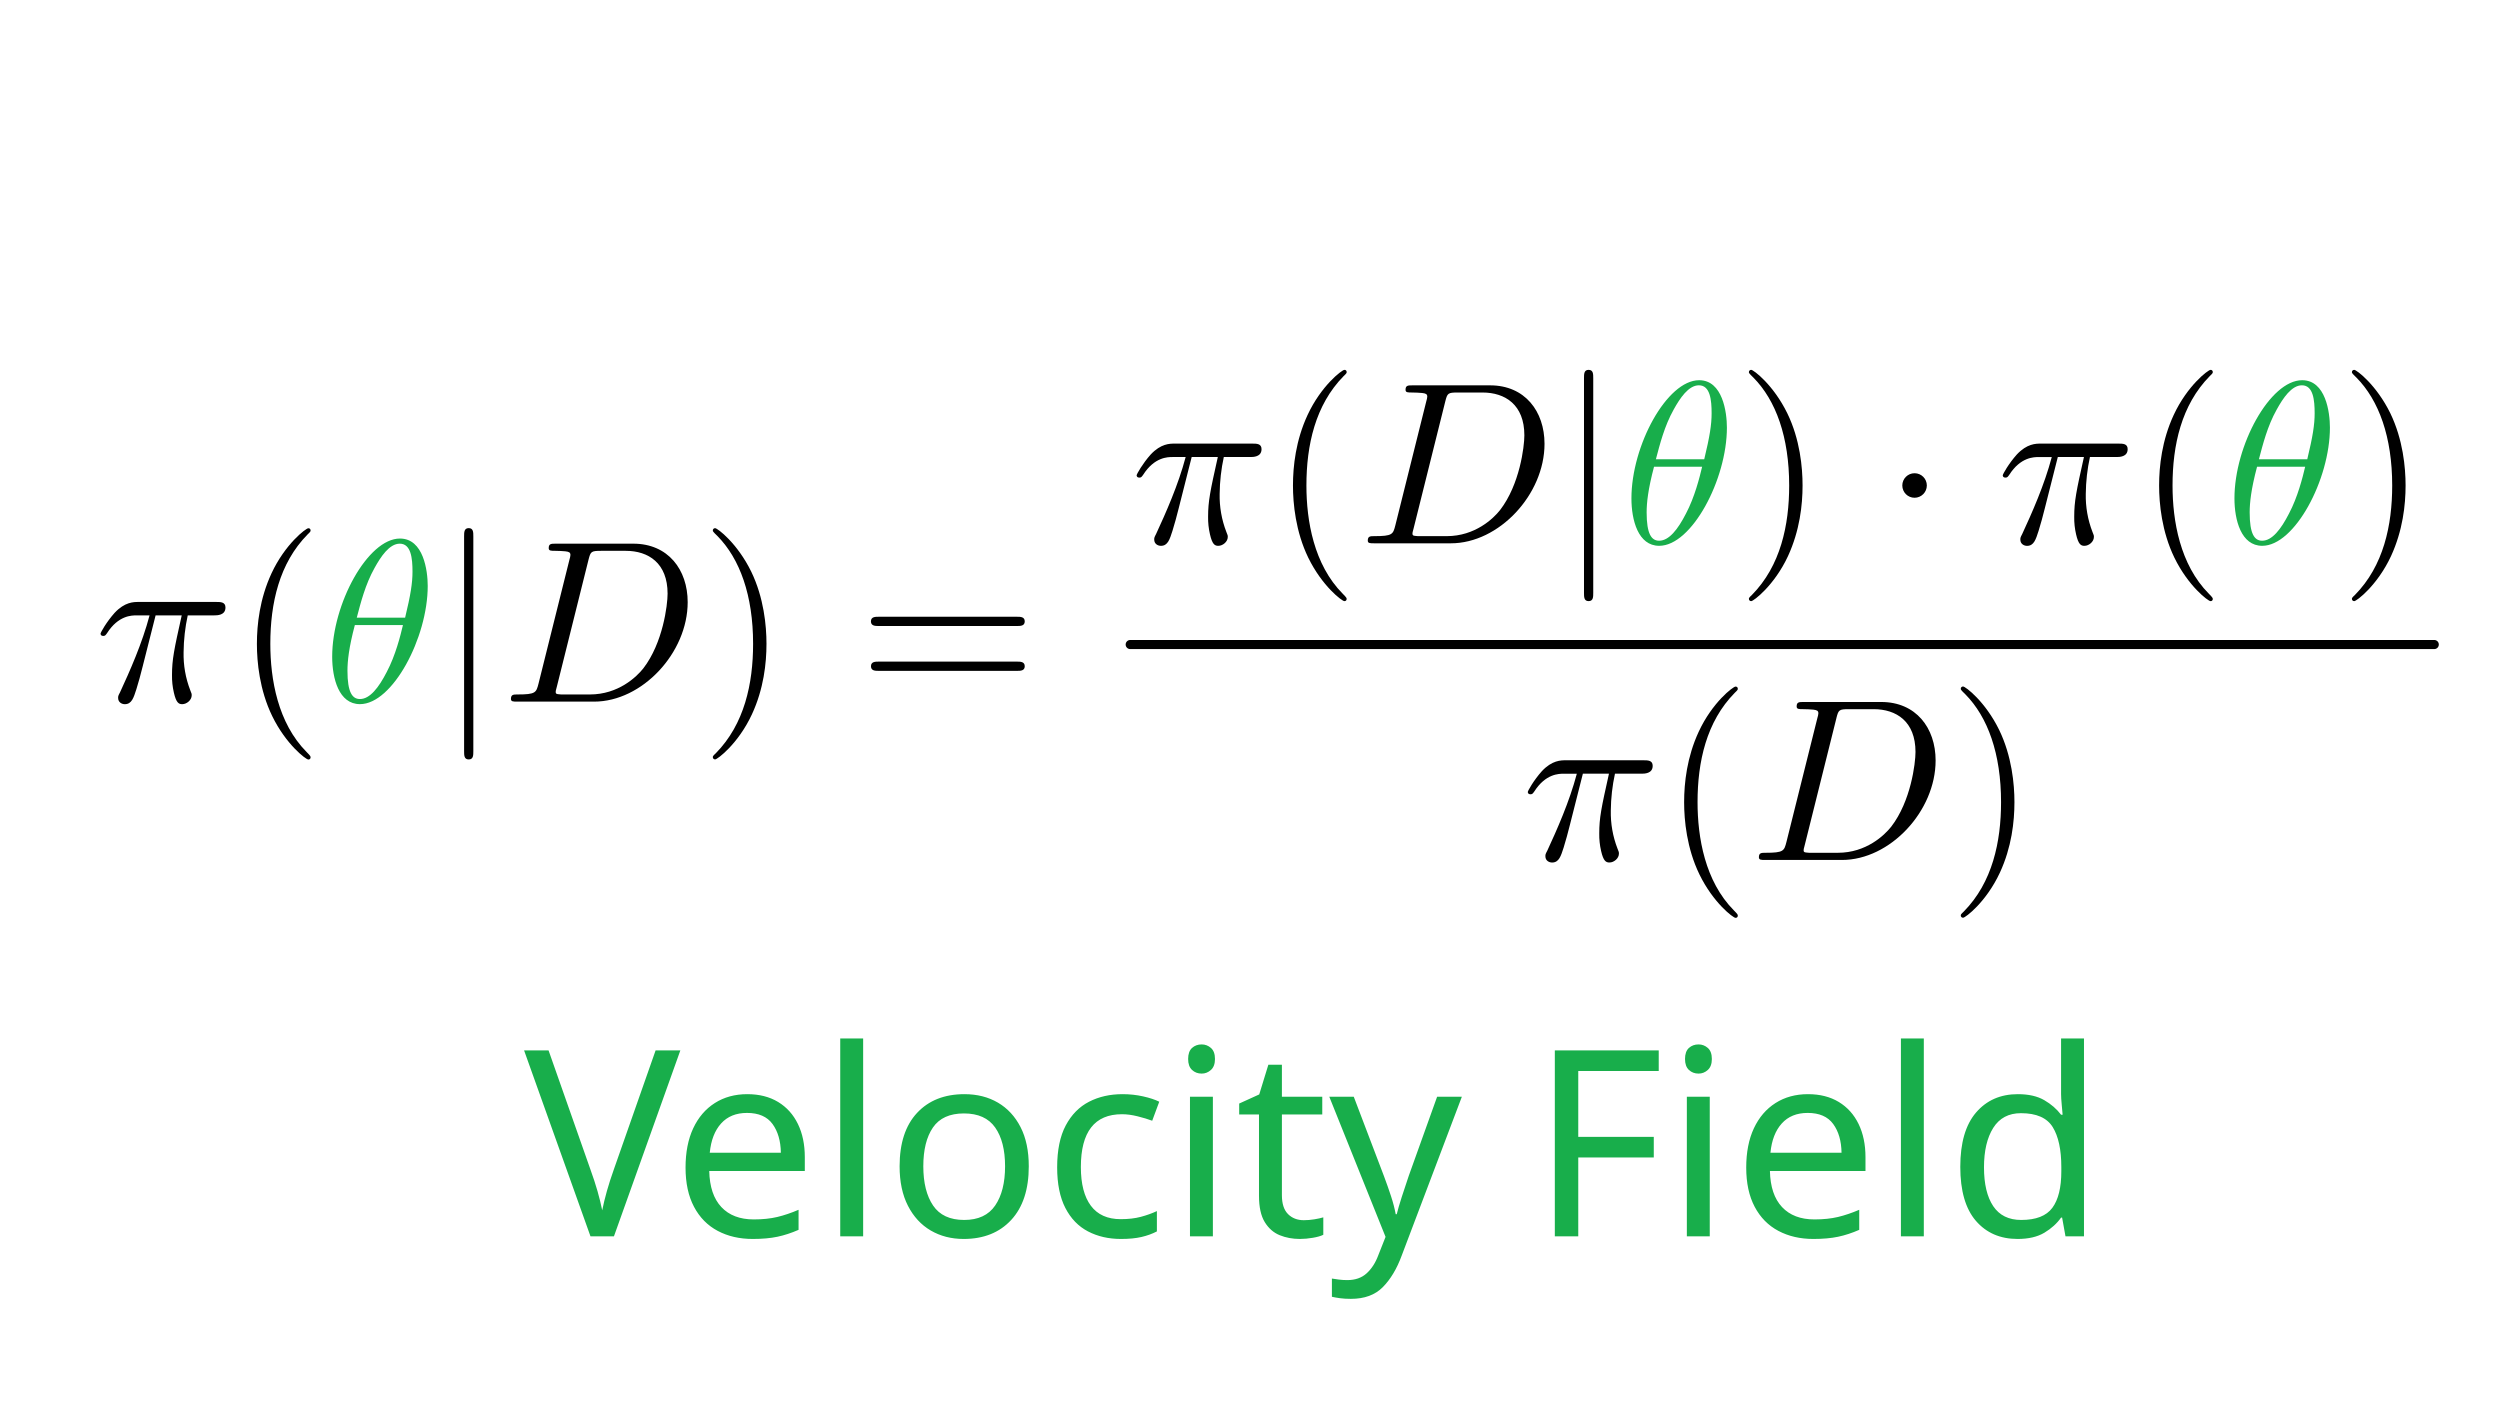
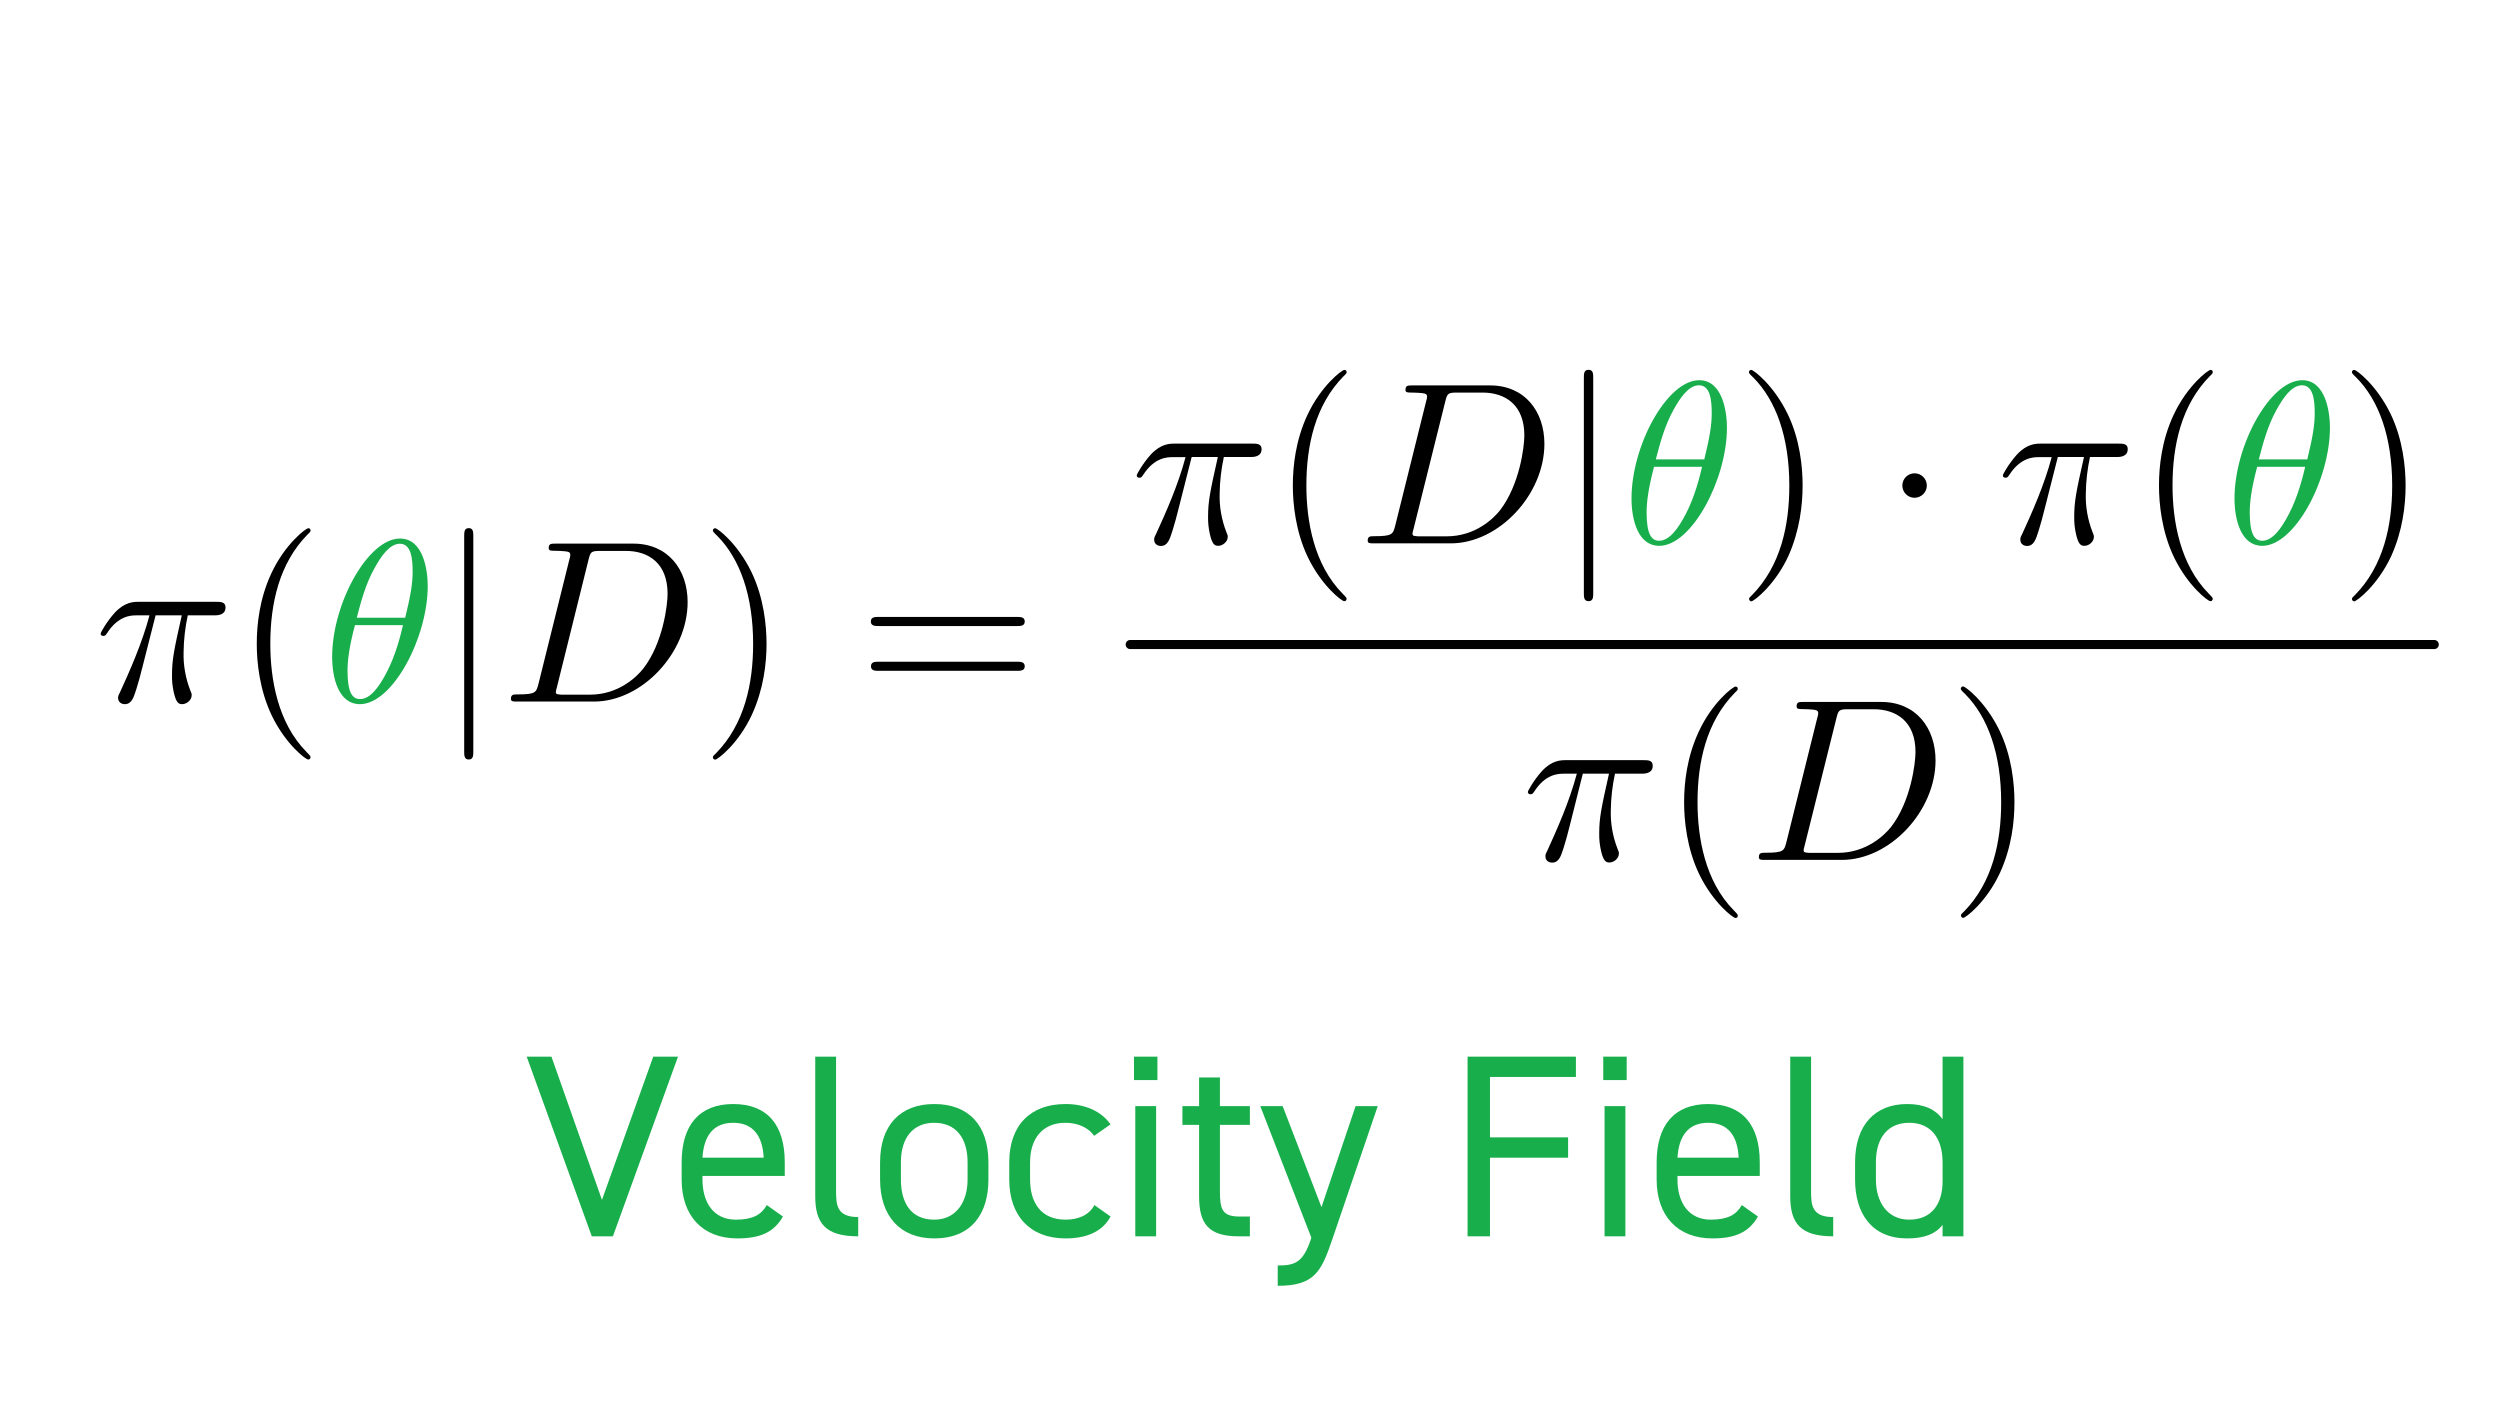
- <svg xmlns="http://www.w3.org/2000/svg" id="Velocity_Highlighted" data-name="Velocity Highlighted" viewBox="0 0 1920 1080">
-   <defs>
-     <style>.cls-1,.cls-6{fill:none;}.cls-2{clip-path:url(#clip-path);}.cls-3,.cls-4{fill:#18ae4b;}.cls-4{font-size:200px;font-family:DIN2014-Regular, "DIN 2014";}.cls-5{letter-spacing:-0.04em;}.cls-6{stroke:#000;stroke-linecap:round;stroke-miterlimit:10;stroke-width:7px;}</style>
-     <clipPath id="clip-path">
-       <rect class="cls-1" x="76" y="276" width="1806" height="429.15" />
+ <svg xmlns="http://www.w3.org/2000/svg" xmlns:xlink="http://www.w3.org/1999/xlink" version="1.1" id="Velocity_Highlighted" x="0px" y="0px" viewBox="0 0 1920 1080" style="enable-background:new 0 0 1920 1080;" xml:space="preserve">
+   <style type="text/css">
+ 	.st0{clip-path:url(#SVGID_2_);}
+ 	.st1{fill:#18AE4B;}
+ 	.st2{enable-background:new    ;}
+ 	.st3{fill:none;stroke:#000000;stroke-width:7;stroke-linecap:round;stroke-miterlimit:10;}
+ </style>
+   <g>
+     <defs>
+       <rect id="SVGID_1_" x="76" y="276" width="1806" height="429.2" />
+     </defs>
+     <clipPath id="SVGID_2_">
+       <use xlink:href="#SVGID_1_" style="overflow:visible;" />
    </clipPath>
-   </defs>
-   <g class="cls-2">
-     <path d="M119.5,472.61h20.06c-5.87,26.29-7.46,33.92-7.46,45.82a55.6,55.6,0,0,0,1.43,13.49c1.79,7.83,3.74,8.89,6.4,8.89,3.54,0,7.29-3.21,7.29-6.76,0-1.06,0-1.43-1.09-3.91A76.5,76.5,0,0,1,141,500.83a139.16,139.16,0,0,1,3.18-28.22h20.26c2.32,0,8.72,0,8.72-6.06,0-4.25-3.75-4.25-7.13-4.25H106.54c-3.91,0-10.68,0-18.5,8.35-6.2,6.93-10.81,15.09-10.81,16,0,.16,0,1.75,2.12,1.75,1.43,0,1.79-.69,2.85-2.12,8.69-13.66,19-13.66,22.55-13.66h10.11c-5.67,21.49-15.25,43-22.71,59.15-1.43,2.65-1.43,3-1.43,4.24,0,3.38,2.85,4.81,5.14,4.81,5.34,0,6.77-5,8.89-11.54,2.49-8.19,2.49-8.52,4.81-17.41l9.94-39.25" />
-     <path d="M238.5,581.49c0-.53,0-.9-3-3.91-22.19-22.38-27.89-56-27.89-83.12,0-30.93,6.77-61.83,28.61-84,2.3-2.13,2.3-2.49,2.3-3a1.58,1.58,0,0,0-1.76-1.76c-1.79,0-17.77,12.07-28.25,34.64-9.05,19.53-11.21,39.26-11.21,54.18,0,13.83,2,35.34,11.74,55.4,10.64,21.85,25.93,33.39,27.72,33.39a1.58,1.58,0,0,0,1.76-1.76" />
-     <path class="cls-3" d="M309.46,480.07c-1.93,8.16-5.67,23.24-12.43,36-6.2,12.1-13,20.79-20.59,20.79-5.87,0-9.59-5.14-9.59-21.68,0-7.46,1.07-17.75,5.67-35.15h36.94M274,474.37c3-11.37,6.57-25.56,13.66-38.19,4.81-8.69,11.37-18.64,19.36-18.64,8.72,0,9.78,11.37,9.78,21.49,0,8.71-1.42,17.76-5.67,35.34ZM328.49,450c0-11.7-3.22-36.4-21.32-36.4-24.7,0-52.05,50.09-52.05,90.77,0,16.68,5.14,36.41,21.32,36.41C301.47,540.81,328.49,489.82,328.49,450Z" />
-     <path d="M363.52,412c0-3.22,0-6.4-3.54-6.4s-3.55,3.18-3.55,6.4V576.88c0,3.18,0,6.37,3.55,6.37s3.54-3.19,3.54-6.37V412" />
-     <path d="M452,429.78c1.6-6.2,2-6.74,9.58-6.74h19c17.41,0,32.13,9.42,32.13,32.86,0,8.72-3.55,37.83-18.63,57.39-5.17,6.56-19.2,20.06-41.05,20.06H433a20.49,20.49,0,0,1-3.91-.17c-1.79-.19-2.32-.36-2.32-1.79,0-.53,0-.89.9-4.08L452,429.78M413.59,525c-1.79,6.92-2.12,8.35-16.18,8.35-3,0-5,0-5,3.38,0,2.12,1.62,2.12,5,2.12h58.82c36.93,0,71.91-37.46,71.91-76.38,0-25-15.08-44.93-41.74-44.93H426.72c-3.35,0-5.31,0-5.31,3.38,0,2.12,1.6,2.12,5.15,2.12,2.31,0,5.5.17,7.62.37,2.85.33,3.91.86,3.91,2.82a14.5,14.5,0,0,1-.7,3.38Z" />
-     <path d="M588.66,494.46c0-13.86-2-35.37-11.71-55.43-10.67-21.85-25.93-33.39-27.71-33.39a1.68,1.68,0,0,0-1.79,1.76c0,.53,0,.89,3.38,4.11,17.41,17.57,27.55,45.82,27.55,82.95,0,30.37-6.6,61.63-28.61,84-2.32,2.12-2.32,2.49-2.32,3a1.68,1.68,0,0,0,1.79,1.76c1.78,0,17.77-12.07,28.24-34.62,9.06-19.56,11.18-39.25,11.18-54.17" />
-     <path d="M781.13,515.22c2.49,0,5.87,0,5.87-3.55s-3.38-3.55-6-3.55H674.91c-2.66,0-6,0-6,3.55s3.38,3.55,5.87,3.55H781.13M781,480.77c2.65,0,6,0,6-3.55s-3.38-3.55-5.87-3.55H674.74c-2.49,0-5.87,0-5.87,3.55s3.38,3.55,6,3.55Z" />
-     <path d="M915.21,351h20.07c-5.87,26.29-7.46,33.92-7.46,45.82a56,56,0,0,0,1.42,13.49c1.79,7.83,3.74,8.89,6.4,8.89,3.55,0,7.29-3.22,7.29-6.77,0-1.06,0-1.42-1.09-3.91a76.43,76.43,0,0,1-5.14-29.3A139.87,139.87,0,0,1,939.88,351h20.26c2.32,0,8.72,0,8.72-6.07,0-4.24-3.75-4.24-7.13-4.24H902.25c-3.91,0-10.67,0-18.5,8.35-6.2,6.93-10.81,15.09-10.81,16,0,.17,0,1.76,2.13,1.76,1.42,0,1.78-.69,2.85-2.12C886.6,351,896.91,351,900.46,351h10.12c-5.67,21.48-15.26,43-22.72,59.14-1.42,2.66-1.42,3-1.42,4.25,0,3.38,2.85,4.81,5.14,4.81,5.33,0,6.76-5,8.88-11.54,2.49-8.19,2.49-8.52,4.81-17.41L915.21,351" />
-     <path d="M1034.21,459.9c0-.53,0-.9-3-3.92-22.18-22.37-27.88-56-27.88-83.11,0-30.93,6.76-61.83,28.61-84.05,2.29-2.12,2.29-2.48,2.29-3a1.58,1.58,0,0,0-1.76-1.76c-1.79,0-17.77,12.07-28.25,34.64C995.15,338.22,993,358,993,372.87c0,13.83,2,35.34,11.73,55.4,10.65,21.85,25.93,33.39,27.72,33.39a1.58,1.58,0,0,0,1.76-1.76" />
-     <path d="M1110,308.19c1.59-6.21,2-6.74,9.58-6.74h19c17.41,0,32.13,9.42,32.13,32.86,0,8.72-3.55,37.83-18.64,57.39-5.16,6.56-19.19,20.06-41,20.06H1091a20.43,20.43,0,0,1-3.91-.17c-1.79-.2-2.32-.36-2.32-1.79,0-.53,0-.89.9-4.08L1110,308.19m-38.36,95.21c-1.79,6.93-2.13,8.36-16.18,8.36-3,0-5,0-5,3.38,0,2.12,1.62,2.12,5,2.12h58.82c36.93,0,71.91-37.47,71.91-76.39,0-25-15.09-44.92-41.74-44.92h-59.68c-3.35,0-5.31,0-5.31,3.38,0,2.12,1.6,2.12,5.14,2.12,2.32,0,5.51.17,7.63.37,2.85.33,3.91.86,3.91,2.82a15.21,15.21,0,0,1-.7,3.38Z" />
-     <path d="M1223.61,290.44c0-3.21,0-6.39-3.55-6.39s-3.55,3.18-3.55,6.39V455.29c0,3.18,0,6.37,3.55,6.37s3.55-3.19,3.55-6.37V290.44" />
-     <path class="cls-3" d="M1307.23,358.48c-1.93,8.15-5.67,23.24-12.43,36-6.2,12.1-13,20.79-20.59,20.79-5.87,0-9.59-5.15-9.59-21.69,0-7.46,1.07-17.74,5.68-35.14h36.93m-35.51-5.7c3-11.37,6.57-25.57,13.66-38.2,4.81-8.68,11.37-18.63,19.37-18.63,8.71,0,9.77,11.37,9.77,21.48,0,8.72-1.42,17.77-5.67,35.35Zm54.54-24.34c0-11.7-3.22-36.4-21.32-36.4-24.7,0-52,50.09-52,90.77,0,16.68,5.14,36.41,21.32,36.41C1299.24,419.22,1326.26,368.23,1326.26,328.44Z" />
-     <path d="M1384.37,372.87c0-13.86-1.95-35.37-11.71-55.44-10.67-21.84-25.92-33.38-27.71-33.38a1.68,1.68,0,0,0-1.79,1.76c0,.53,0,.89,3.38,4.1,17.41,17.58,27.55,45.82,27.55,83,0,30.37-6.59,61.63-28.61,84-2.32,2.12-2.32,2.49-2.32,3a1.68,1.68,0,0,0,1.79,1.76c1.79,0,17.77-12.07,28.25-34.62,9-19.56,11.17-39.25,11.17-54.17" />
-     <path d="M1479.81,372.87a9.42,9.42,0,1,0-9.41,9.41,9.47,9.47,0,0,0,9.41-9.41" />
-     <path d="M1580.39,351h20.07c-5.87,26.29-7.46,33.92-7.46,45.82a56,56,0,0,0,1.42,13.49c1.79,7.83,3.74,8.89,6.4,8.89,3.55,0,7.29-3.22,7.29-6.77,0-1.06,0-1.42-1.09-3.91a76.43,76.43,0,0,1-5.14-29.3,139.17,139.17,0,0,1,3.19-28.22h20.25c2.32,0,8.72,0,8.72-6.07,0-4.24-3.75-4.24-7.13-4.24h-59.48c-3.91,0-10.67,0-18.5,8.35-6.2,6.93-10.81,15.09-10.81,16,0,.17,0,1.76,2.13,1.76,1.42,0,1.78-.69,2.85-2.12,8.68-13.66,19-13.66,22.54-13.66h10.12c-5.67,21.48-15.26,43-22.72,59.14-1.42,2.66-1.42,3-1.42,4.25,0,3.38,2.85,4.81,5.14,4.81,5.33,0,6.76-5,8.88-11.54,2.49-8.19,2.49-8.52,4.81-17.41l9.94-39.25" />
-     <path d="M1699.39,459.9c0-.53,0-.9-3-3.92-22.18-22.37-27.88-56-27.88-83.11,0-30.93,6.76-61.83,28.61-84.05,2.29-2.12,2.29-2.48,2.29-3a1.58,1.58,0,0,0-1.76-1.76c-1.79,0-17.77,12.07-28.25,34.64-9.05,19.53-11.2,39.26-11.2,54.18,0,13.83,2,35.34,11.73,55.4,10.65,21.85,25.93,33.39,27.72,33.39a1.58,1.58,0,0,0,1.76-1.76" />
-     <path class="cls-3" d="M1770.36,358.48c-1.93,8.15-5.68,23.24-12.44,36-6.2,12.1-13,20.79-20.59,20.79-5.87,0-9.58-5.15-9.58-21.69,0-7.46,1.06-17.74,5.67-35.14h36.94m-35.52-5.7c3-11.37,6.57-25.57,13.67-38.2,4.8-8.68,11.37-18.63,19.36-18.63,8.71,0,9.78,11.37,9.78,21.48,0,8.72-1.43,17.77-5.67,35.35Zm54.54-24.34c0-11.7-3.21-36.4-21.32-36.4-24.69,0-52,50.09-52,90.77,0,16.68,5.14,36.41,21.32,36.41C1762.36,419.22,1789.38,368.23,1789.38,328.44Z" />
-     <path d="M1847.49,372.87c0-13.86-2-35.37-11.7-55.44-10.67-21.84-25.93-33.38-27.72-33.38a1.68,1.68,0,0,0-1.79,1.76c0,.53,0,.89,3.39,4.1,17.4,17.58,27.54,45.82,27.54,83,0,30.37-6.59,61.63-28.61,84-2.32,2.12-2.32,2.49-2.32,3a1.68,1.68,0,0,0,1.79,1.76c1.79,0,17.77-12.07,28.25-34.62,9-19.56,11.17-39.25,11.17-54.17" />
-     <path d="M1215.62,594.2h20.06c-5.87,26.29-7.46,33.92-7.46,45.82a56.05,56.05,0,0,0,1.42,13.5c1.79,7.82,3.75,8.88,6.4,8.88,3.55,0,7.29-3.21,7.29-6.76,0-1.06,0-1.42-1.09-3.91a76.5,76.5,0,0,1-5.14-29.31,139.17,139.17,0,0,1,3.19-28.22h20.25c2.32,0,8.72,0,8.72-6.06,0-4.25-3.74-4.25-7.12-4.25h-59.49c-3.91,0-10.67,0-18.49,8.36-6.2,6.92-10.81,15.08-10.81,16,0,.16,0,1.76,2.12,1.76,1.42,0,1.79-.7,2.85-2.13,8.69-13.66,19-13.66,22.55-13.66H1211c-5.67,21.49-15.25,43-22.71,59.15-1.43,2.65-1.43,3-1.43,4.25,0,3.38,2.85,4.8,5.14,4.8,5.34,0,6.76-5,8.89-11.54,2.48-8.18,2.48-8.52,4.8-17.4l9.95-39.26" />
-     <path d="M1334.61,703.08c0-.53,0-.89-3-3.91-22.19-22.38-27.89-56-27.89-83.12,0-30.93,6.76-61.83,28.61-84,2.29-2.13,2.29-2.49,2.29-3a1.58,1.58,0,0,0-1.76-1.76c-1.79,0-17.77,12.07-28.24,34.65-9.06,19.53-11.21,39.25-11.21,54.17,0,13.83,2,35.34,11.74,55.4,10.64,21.85,25.92,33.39,27.71,33.39a1.58,1.58,0,0,0,1.76-1.76" />
-     <path d="M1410.38,551.37c1.6-6.2,2-6.73,9.59-6.73h19c17.41,0,32.13,9.41,32.13,32.85,0,8.72-3.55,37.83-18.63,57.39-5.17,6.57-19.2,20.06-41,20.06h-20.07a20.49,20.49,0,0,1-3.91-.17c-1.78-.19-2.31-.36-2.31-1.78,0-.54,0-.9.89-4.08l24.33-97.54M1372,646.59c-1.78,6.93-2.12,8.35-16.17,8.35-3,0-5,0-5,3.38,0,2.13,1.62,2.13,5,2.13h58.81c36.93,0,71.91-37.47,71.91-76.39,0-25-15.08-44.93-41.74-44.93h-59.67c-3.36,0-5.31,0-5.31,3.38,0,2.13,1.59,2.13,5.14,2.13,2.32,0,5.5.16,7.63.36,2.84.34,3.91.87,3.91,2.82a15.1,15.1,0,0,1-.7,3.38Z" />
-     <path d="M1547.09,616.05c0-13.86-2-35.37-11.71-55.43-10.67-21.85-25.92-33.39-27.71-33.39a1.68,1.68,0,0,0-1.79,1.76c0,.53,0,.89,3.38,4.11,17.41,17.57,27.55,45.82,27.55,82.95,0,30.37-6.59,61.63-28.61,84-2.32,2.13-2.32,2.49-2.32,3a1.68,1.68,0,0,0,1.79,1.76c1.79,0,17.77-12.07,28.24-34.62,9.06-19.55,11.18-39.25,11.18-54.17" />
+     <g class="st0">
+       <path d="M119.5,472.6h20.1c-5.9,26.3-7.5,33.9-7.5,45.8c-0.1,4.5,0.4,9.1,1.4,13.5c1.8,7.8,3.7,8.9,6.4,8.9c3.5,0,7.3-3.2,7.3-6.8    c0-1.1,0-1.4-1.1-3.9c-3.6-9.3-5.4-19.3-5.1-29.3c0.1-9.5,1.2-18.9,3.2-28.2h20.3c2.3,0,8.7,0,8.7-6.1c0-4.3-3.8-4.3-7.1-4.3    h-59.5c-3.9,0-10.7,0-18.5,8.4c-6.2,6.9-10.8,15.1-10.8,16c0,0.2,0,1.8,2.1,1.8c1.4,0,1.8-0.7,2.8-2.1c8.7-13.7,19-13.7,22.5-13.7    h10.1c-5.7,21.5-15.3,43-22.7,59.2c-1.4,2.7-1.4,3-1.4,4.2c0,3.4,2.8,4.8,5.1,4.8c5.3,0,6.8-5,8.9-11.5c2.5-8.2,2.5-8.5,4.8-17.4    L119.5,472.6" />
+       <path d="M238.5,581.5c0-0.5,0-0.9-3-3.9c-22.2-22.4-27.9-56-27.9-83.1c0-30.9,6.8-61.8,28.6-84c2.3-2.1,2.3-2.5,2.3-3    c0.1-0.9-0.5-1.7-1.4-1.8c-0.1,0-0.3,0-0.4,0c-1.8,0-17.8,12.1-28.3,34.6c-9.1,19.5-11.2,39.3-11.2,54.2c0,13.8,2,35.3,11.7,55.4    c10.6,21.8,25.9,33.4,27.7,33.4c0.9,0.1,1.7-0.5,1.8-1.4C238.5,581.8,238.5,581.7,238.5,581.5" />
+       <path class="st1" d="M309.5,480.1c-1.9,8.2-5.7,23.2-12.4,36c-6.2,12.1-13,20.8-20.6,20.8c-5.9,0-9.6-5.1-9.6-21.7    c0-7.5,1.1-17.8,5.7-35.1L309.5,480.1 M274,474.4c3-11.4,6.6-25.6,13.7-38.2c4.8-8.7,11.4-18.6,19.4-18.6c8.7,0,9.8,11.4,9.8,21.5    c0,8.7-1.4,17.8-5.7,35.3L274,474.4z M328.5,450c0-11.7-3.2-36.4-21.3-36.4c-24.7,0-52.1,50.1-52.1,90.8    c0,16.7,5.1,36.4,21.3,36.4C301.5,540.8,328.5,489.8,328.5,450z" />
+       <path d="M363.5,412c0-3.2,0-6.4-3.5-6.4s-3.5,3.2-3.5,6.4v164.9c0,3.2,0,6.4,3.5,6.4s3.5-3.2,3.5-6.4V412" />
+       <path d="M452,429.8c1.6-6.2,2-6.7,9.6-6.7h19c17.4,0,32.1,9.4,32.1,32.9c0,8.7-3.5,37.8-18.6,57.4c-5.2,6.6-19.2,20.1-41,20.1h-20    c-1.3,0.1-2.6,0-3.9-0.2c-1.8-0.2-2.3-0.4-2.3-1.8c0-0.5,0-0.9,0.9-4.1L452,429.8 M413.6,525c-1.8,6.9-2.1,8.3-16.2,8.3    c-3,0-5,0-5,3.4c0,2.1,1.6,2.1,5,2.1h58.8c36.9,0,71.9-37.5,71.9-76.4c0-25-15.1-44.9-41.7-44.9h-59.7c-3.4,0-5.3,0-5.3,3.4    c0,2.1,1.6,2.1,5.1,2.1c2.3,0,5.5,0.2,7.6,0.4c2.9,0.3,3.9,0.9,3.9,2.8c-0.1,1.2-0.3,2.3-0.7,3.4L413.6,525z" />
+       <path d="M588.7,494.5c0-13.9-2-35.4-11.7-55.4c-10.7-21.9-25.9-33.4-27.7-33.4c-0.9-0.1-1.7,0.6-1.8,1.6c0,0.1,0,0.1,0,0.2    c0,0.5,0,0.9,3.4,4.1c17.4,17.6,27.5,45.8,27.5,83c0,30.4-6.6,61.6-28.6,84c-2.3,2.1-2.3,2.5-2.3,3c0,0.9,0.7,1.7,1.6,1.8    c0.1,0,0.1,0,0.2,0c1.8,0,17.8-12.1,28.2-34.6C586.5,529,588.7,509.4,588.7,494.5" />
+       <path d="M781.1,515.2c2.5,0,5.9,0,5.9-3.5s-3.4-3.5-6-3.5H674.9c-2.7,0-6,0-6,3.5s3.4,3.5,5.9,3.5H781.1 M781,480.8    c2.7,0,6,0,6-3.5s-3.4-3.5-5.9-3.5H674.7c-2.5,0-5.9,0-5.9,3.5s3.4,3.5,6,3.5H781z" />
+       <path d="M915.2,351h20.1c-5.9,26.3-7.5,33.9-7.5,45.8c-0.1,4.5,0.4,9.1,1.4,13.5c1.8,7.8,3.7,8.9,6.4,8.9c3.5,0,7.3-3.2,7.3-6.8    c0-1.1,0-1.4-1.1-3.9c-3.6-9.3-5.4-19.3-5.1-29.3c0.1-9.5,1.2-18.9,3.2-28.2h20.3c2.3,0,8.7,0,8.7-6.1c0-4.2-3.8-4.2-7.1-4.2    h-59.5c-3.9,0-10.7,0-18.5,8.4c-6.2,6.9-10.8,15.1-10.8,16c0,0.2,0,1.8,2.1,1.8c1.4,0,1.8-0.7,2.8-2.1c8.7-13.7,19-13.7,22.5-13.7    h10.1c-5.7,21.5-15.3,43-22.7,59.1c-1.4,2.7-1.4,3-1.4,4.3c0,3.4,2.8,4.8,5.1,4.8c5.3,0,6.8-5,8.9-11.5c2.5-8.2,2.5-8.5,4.8-17.4    L915.2,351" />
+       <path d="M1034.2,459.9c0-0.5,0-0.9-3-3.9c-22.2-22.4-27.9-56-27.9-83.1c0-30.9,6.8-61.8,28.6-84c2.3-2.1,2.3-2.5,2.3-3    c0.1-0.9-0.5-1.7-1.4-1.8c-0.1,0-0.3,0-0.4,0c-1.8,0-17.8,12.1-28.3,34.6c-9.1,19.5-11.2,39.3-11.2,54.2c0,13.8,2,35.3,11.7,55.4    c10.7,21.9,25.9,33.4,27.7,33.4c0.9,0.1,1.7-0.5,1.8-1.4C1034.2,460.2,1034.2,460,1034.2,459.9" />
+       <path d="M1110,308.2c1.6-6.2,2-6.7,9.6-6.7h19c17.4,0,32.1,9.4,32.1,32.9c0,8.7-3.6,37.8-18.6,57.4c-5.2,6.6-19.2,20.1-41,20.1    H1091c-1.3,0.1-2.6,0-3.9-0.2c-1.8-0.2-2.3-0.4-2.3-1.8c0-0.5,0-0.9,0.9-4.1L1110,308.2 M1071.6,403.4c-1.8,6.9-2.1,8.4-16.2,8.4    c-3,0-5,0-5,3.4c0,2.1,1.6,2.1,5,2.1h58.8c36.9,0,71.9-37.5,71.9-76.4c0-25-15.1-44.9-41.7-44.9h-59.7c-3.3,0-5.3,0-5.3,3.4    c0,2.1,1.6,2.1,5.1,2.1c2.3,0,5.5,0.2,7.6,0.4c2.8,0.3,3.9,0.9,3.9,2.8c-0.1,1.1-0.3,2.3-0.7,3.4L1071.6,403.4z" />
+       <path d="M1223.6,290.4c0-3.2,0-6.4-3.6-6.4s-3.6,3.2-3.6,6.4v164.9c0,3.2,0,6.4,3.6,6.4s3.6-3.2,3.6-6.4V290.4" />
+       <path class="st1" d="M1307.2,358.5c-1.9,8.1-5.7,23.2-12.4,36c-6.2,12.1-13,20.8-20.6,20.8c-5.9,0-9.6-5.1-9.6-21.7    c0-7.5,1.1-17.7,5.7-35.1L1307.2,358.5 M1271.7,352.7c3-11.4,6.6-25.6,13.7-38.2c4.8-8.7,11.4-18.6,19.4-18.6    c8.7,0,9.8,11.4,9.8,21.5c0,8.7-1.4,17.8-5.7,35.4H1271.7z M1326.3,328.4c0-11.7-3.2-36.4-21.3-36.4c-24.7,0-52,50.1-52,90.8    c0,16.7,5.1,36.4,21.3,36.4C1299.2,419.2,1326.3,368.2,1326.3,328.4L1326.3,328.4z" />
+       <path d="M1384.4,372.9c0-13.9-1.9-35.4-11.7-55.4c-10.7-21.8-25.9-33.4-27.7-33.4c-0.9-0.1-1.7,0.6-1.8,1.6c0,0.1,0,0.1,0,0.2    c0,0.5,0,0.9,3.4,4.1c17.4,17.6,27.6,45.8,27.6,83c0,30.4-6.6,61.6-28.6,84c-2.3,2.1-2.3,2.5-2.3,3c0,0.9,0.7,1.7,1.6,1.8    c0.1,0,0.1,0,0.2,0c1.8,0,17.8-12.1,28.3-34.6C1382.2,407.5,1384.4,387.8,1384.4,372.9" />
+       <path d="M1479.8,372.9c0-5.2-4.2-9.4-9.4-9.4s-9.4,4.2-9.4,9.4s4.2,9.4,9.4,9.4c0,0,0,0,0,0    C1475.6,382.2,1479.8,378.1,1479.8,372.9" />
+       <path d="M1580.4,351h20.1c-5.9,26.3-7.5,33.9-7.5,45.8c-0.1,4.5,0.4,9.1,1.4,13.5c1.8,7.8,3.7,8.9,6.4,8.9c3.6,0,7.3-3.2,7.3-6.8    c0-1.1,0-1.4-1.1-3.9c-3.6-9.3-5.4-19.3-5.1-29.3c0.1-9.5,1.2-18.9,3.2-28.2h20.3c2.3,0,8.7,0,8.7-6.1c0-4.2-3.8-4.2-7.1-4.2    h-59.5c-3.9,0-10.7,0-18.5,8.4c-6.2,6.9-10.8,15.1-10.8,16c0,0.2,0,1.8,2.1,1.8c1.4,0,1.8-0.7,2.8-2.1c8.7-13.7,19-13.7,22.5-13.7    h10.1c-5.7,21.5-15.3,43-22.7,59.1c-1.4,2.7-1.4,3-1.4,4.3c0,3.4,2.8,4.8,5.1,4.8c5.3,0,6.8-5,8.9-11.5c2.5-8.2,2.5-8.5,4.8-17.4    L1580.4,351" />
+       <path d="M1699.4,459.9c0-0.5,0-0.9-3-3.9c-22.2-22.4-27.9-56-27.9-83.1c0-30.9,6.8-61.8,28.6-84c2.3-2.1,2.3-2.5,2.3-3    c0.1-0.9-0.5-1.7-1.4-1.8c-0.1,0-0.3,0-0.4,0c-1.8,0-17.8,12.1-28.3,34.6c-9.1,19.5-11.2,39.3-11.2,54.2c0,13.8,2,35.3,11.7,55.4    c10.7,21.9,25.9,33.4,27.7,33.4c0.9,0.1,1.7-0.5,1.8-1.4C1699.4,460.2,1699.4,460,1699.4,459.9" />
+       <path class="st1" d="M1770.4,358.5c-1.9,8.1-5.7,23.2-12.4,36c-6.2,12.1-13,20.8-20.6,20.8c-5.9,0-9.6-5.1-9.6-21.7    c0-7.5,1.1-17.7,5.7-35.1L1770.4,358.5 M1734.8,352.7c3-11.4,6.6-25.6,13.7-38.2c4.8-8.7,11.4-18.6,19.4-18.6    c8.7,0,9.8,11.4,9.8,21.5c0,8.7-1.4,17.8-5.7,35.4H1734.8z M1789.4,328.4c0-11.7-3.2-36.4-21.3-36.4c-24.7,0-52,50.1-52,90.8    c0,16.7,5.1,36.4,21.3,36.4C1762.4,419.2,1789.4,368.2,1789.4,328.4L1789.4,328.4z" />
+       <path d="M1847.5,372.9c0-13.9-2-35.4-11.7-55.4c-10.7-21.8-25.9-33.4-27.7-33.4c-0.9-0.1-1.7,0.6-1.8,1.6c0,0.1,0,0.1,0,0.2    c0,0.5,0,0.9,3.4,4.1c17.4,17.6,27.5,45.8,27.5,83c0,30.4-6.6,61.6-28.6,84c-2.3,2.1-2.3,2.5-2.3,3c0,0.9,0.7,1.7,1.6,1.8    c0.1,0,0.1,0,0.2,0c1.8,0,17.8-12.1,28.3-34.6C1845.3,407.5,1847.5,387.8,1847.5,372.9" />
+       <path d="M1215.6,594.2h20.1c-5.9,26.3-7.5,33.9-7.5,45.8c-0.1,4.5,0.4,9.1,1.4,13.5c1.8,7.8,3.8,8.9,6.4,8.9    c3.6,0,7.3-3.2,7.3-6.8c0-1.1,0-1.4-1.1-3.9c-3.6-9.3-5.4-19.3-5.1-29.3c0.1-9.5,1.2-18.9,3.2-28.2h20.3c2.3,0,8.7,0,8.7-6.1    c0-4.3-3.7-4.3-7.1-4.3h-59.5c-3.9,0-10.7,0-18.5,8.4c-6.2,6.9-10.8,15.1-10.8,16c0,0.2,0,1.8,2.1,1.8c1.4,0,1.8-0.7,2.8-2.1    c8.7-13.7,19-13.7,22.6-13.7h10.1c-5.7,21.5-15.3,43-22.7,59.2c-1.4,2.7-1.4,3-1.4,4.3c0,3.4,2.8,4.8,5.1,4.8    c5.3,0,6.8-5,8.9-11.5c2.5-8.2,2.5-8.5,4.8-17.4L1215.6,594.2" />
+       <path d="M1334.6,703.1c0-0.5,0-0.9-3-3.9c-22.2-22.4-27.9-56-27.9-83.1c0-30.9,6.8-61.8,28.6-84c2.3-2.1,2.3-2.5,2.3-3    c0.1-0.9-0.5-1.7-1.4-1.8c-0.1,0-0.3,0-0.4,0c-1.8,0-17.8,12.1-28.2,34.7c-9.1,19.5-11.2,39.3-11.2,54.2c0,13.8,2,35.3,11.7,55.4    c10.6,21.8,25.9,33.4,27.7,33.4c0.9,0.1,1.7-0.5,1.8-1.4C1334.6,703.4,1334.6,703.3,1334.6,703.1" />
+       <path d="M1410.4,551.4c1.6-6.2,2-6.7,9.6-6.7h19c17.4,0,32.1,9.4,32.1,32.8c0,8.7-3.6,37.8-18.6,57.4c-5.2,6.6-19.2,20.1-41,20.1    h-20.1c-1.3,0.1-2.6,0-3.9-0.2c-1.8-0.2-2.3-0.4-2.3-1.8c0-0.5,0-0.9,0.9-4.1L1410.4,551.4 M1372,646.6c-1.8,6.9-2.1,8.3-16.2,8.3    c-3,0-5,0-5,3.4c0,2.1,1.6,2.1,5,2.1h58.8c36.9,0,71.9-37.5,71.9-76.4c0-25-15.1-44.9-41.7-44.9h-59.7c-3.4,0-5.3,0-5.3,3.4    c0,2.1,1.6,2.1,5.1,2.1c2.3,0,5.5,0.2,7.6,0.4c2.8,0.3,3.9,0.9,3.9,2.8c-0.1,1.1-0.3,2.3-0.7,3.4L1372,646.6z" />
+       <path d="M1547.1,616c0-13.9-2-35.4-11.7-55.4c-10.7-21.8-25.9-33.4-27.7-33.4c-0.9-0.1-1.7,0.6-1.8,1.6c0,0.1,0,0.1,0,0.2    c0,0.5,0,0.9,3.4,4.1c17.4,17.6,27.6,45.8,27.6,83c0,30.4-6.6,61.6-28.6,84c-2.3,2.1-2.3,2.5-2.3,3c0,0.9,0.7,1.7,1.6,1.8    c0.1,0,0.1,0,0.2,0c1.8,0,17.8-12.1,28.2-34.6C1545,650.6,1547.1,630.9,1547.1,616" />
+     </g>
  </g>
-   <text class="cls-4" transform="translate(402.5 949.52)">
-     <tspan class="cls-5">V</tspan>
-     <tspan x="113" y="0">elocity Field</tspan>
-   </text>
-   <line class="cls-6" x1="868" y1="495" x2="1869.51" y2="495" />
+   <g class="st2">
+     <path class="st1" d="M423.5,811.5l38.8,110l39.4-110h19l-50,138h-16.2l-50-138H423.5z" />
+   </g>
+   <g class="st2">
+     <path class="st1" d="M601.3,934.3c-7,12.2-17.6,16.8-35,16.8c-26.8,0-42.8-17.4-42.8-45.2v-13.2c0-28.4,13.4-44.8,39.6-44.8   c26.4,0,39.6,16.2,39.6,44.8v10.4h-63.2v2.8c0,17.2,8.2,30.8,25.6,30.8c13,0,19.6-3.8,23.8-11.2L601.3,934.3z M539.5,889.1h47   c-0.8-16.8-8.2-26.8-23.4-26.8C547.7,862.3,540.5,872.5,539.5,889.1z" />
+     <path class="st1" d="M626.1,811.5h16v103.2c0,10.8,0.6,20,17,20v14.8c-25.2,0-33-10-33-30.8V811.5z" />
+     <path class="st1" d="M759.1,905.9c0,26-12.8,45.2-41.6,45.2c-26.6,0-41.6-17.6-41.6-45.2v-13.2c0-28.4,15.4-44.8,41.6-44.8   c26.4,0,41.6,16.2,41.6,44.8V905.9z M743.1,905.9v-13.2c0-19-9.2-30.4-25.6-30.4c-16.4,0-25.6,11.6-25.6,30.4v13.2   c0,17.2,7.2,30.8,25.6,30.8C734.5,936.7,743.1,922.9,743.1,905.9z" />
+     <path class="st1" d="M852.9,934.3c-6.2,11.6-18.4,16.8-34.6,16.8c-27.4,0-43.2-17.6-43.2-45.2v-13.2c0-28.4,16.2-44.8,43.2-44.8   c15,0,27.4,5.4,34.6,15.6l-12.6,8.8c-4.4-6.4-12.8-10-22-10c-17.2,0-27.2,11.6-27.2,30.4v13.2c0,17.2,8,30.8,27.2,30.8   c9.4,0,18-3.2,22.2-11.2L852.9,934.3z" />
+     <path class="st1" d="M870.9,811.5h18v18h-18V811.5z M871.9,849.5h16v100h-16V849.5z" />
+     <path class="st1" d="M908.1,849.5h12.8v-22h16v22h23v14.4h-23v50.8c0,13.8,1.6,19.6,15,19.6h8v15.2h-8.6c-23.6,0-30.4-10-30.4-30.8   v-54.8h-12.8V849.5z" />
+     <path class="st1" d="M1007.1,950.5l-39.2-101h17.2l29.8,77.6l26.2-77.6h17l-35.2,103.2c-8.2,24-13.6,34.8-41.6,34.8v-15.6   c13.2,0,19.4-2.2,25.4-20L1007.1,950.5z" />
+     <path class="st1" d="M1210.3,811.5v15.6h-66v46.4h60v15.6h-60v60.4h-17.2v-138H1210.3z" />
+     <path class="st1" d="M1231.3,811.5h18v18h-18V811.5z M1232.3,849.5h16v100h-16V849.5z" />
+     <path class="st1" d="M1350.1,934.3c-7,12.2-17.6,16.8-35,16.8c-26.8,0-42.8-17.4-42.8-45.2v-13.2c0-28.4,13.4-44.8,39.6-44.8   c26.4,0,39.6,16.2,39.6,44.8v10.4h-63.2v2.8c0,17.2,8.2,30.8,25.6,30.8c13,0,19.6-3.8,23.8-11.2L1350.1,934.3z M1288.3,889.1h47   c-0.8-16.8-8.2-26.8-23.4-26.8C1296.5,862.3,1289.3,872.5,1288.3,889.1z" />
+     <path class="st1" d="M1374.9,811.5h16v103.2c0,10.8,0.6,20,17,20v14.8c-25.2,0-33-10-33-30.8V811.5z" />
+     <path class="st1" d="M1491.9,811.5h16v138h-16v-8.8c-5.4,7-14,10.4-27.2,10.4c-27.2,0-40-19.2-40-45.2v-13.2   c0-28.6,15.2-44.8,40-44.8c13.2,0,21.8,4.2,27.2,11.6V811.5z M1491.9,907.3v-14.6c0-18.8-9.2-30.4-25.6-30.4   c-16.4,0-25.6,11.4-25.6,30.4v13.2c0,17,8.6,30.8,25.6,30.8C1484.1,936.7,1491.9,923.9,1491.9,907.3z" />
+   </g>
+   <line class="st3" x1="868" y1="495" x2="1869.5" y2="495" />
</svg>
